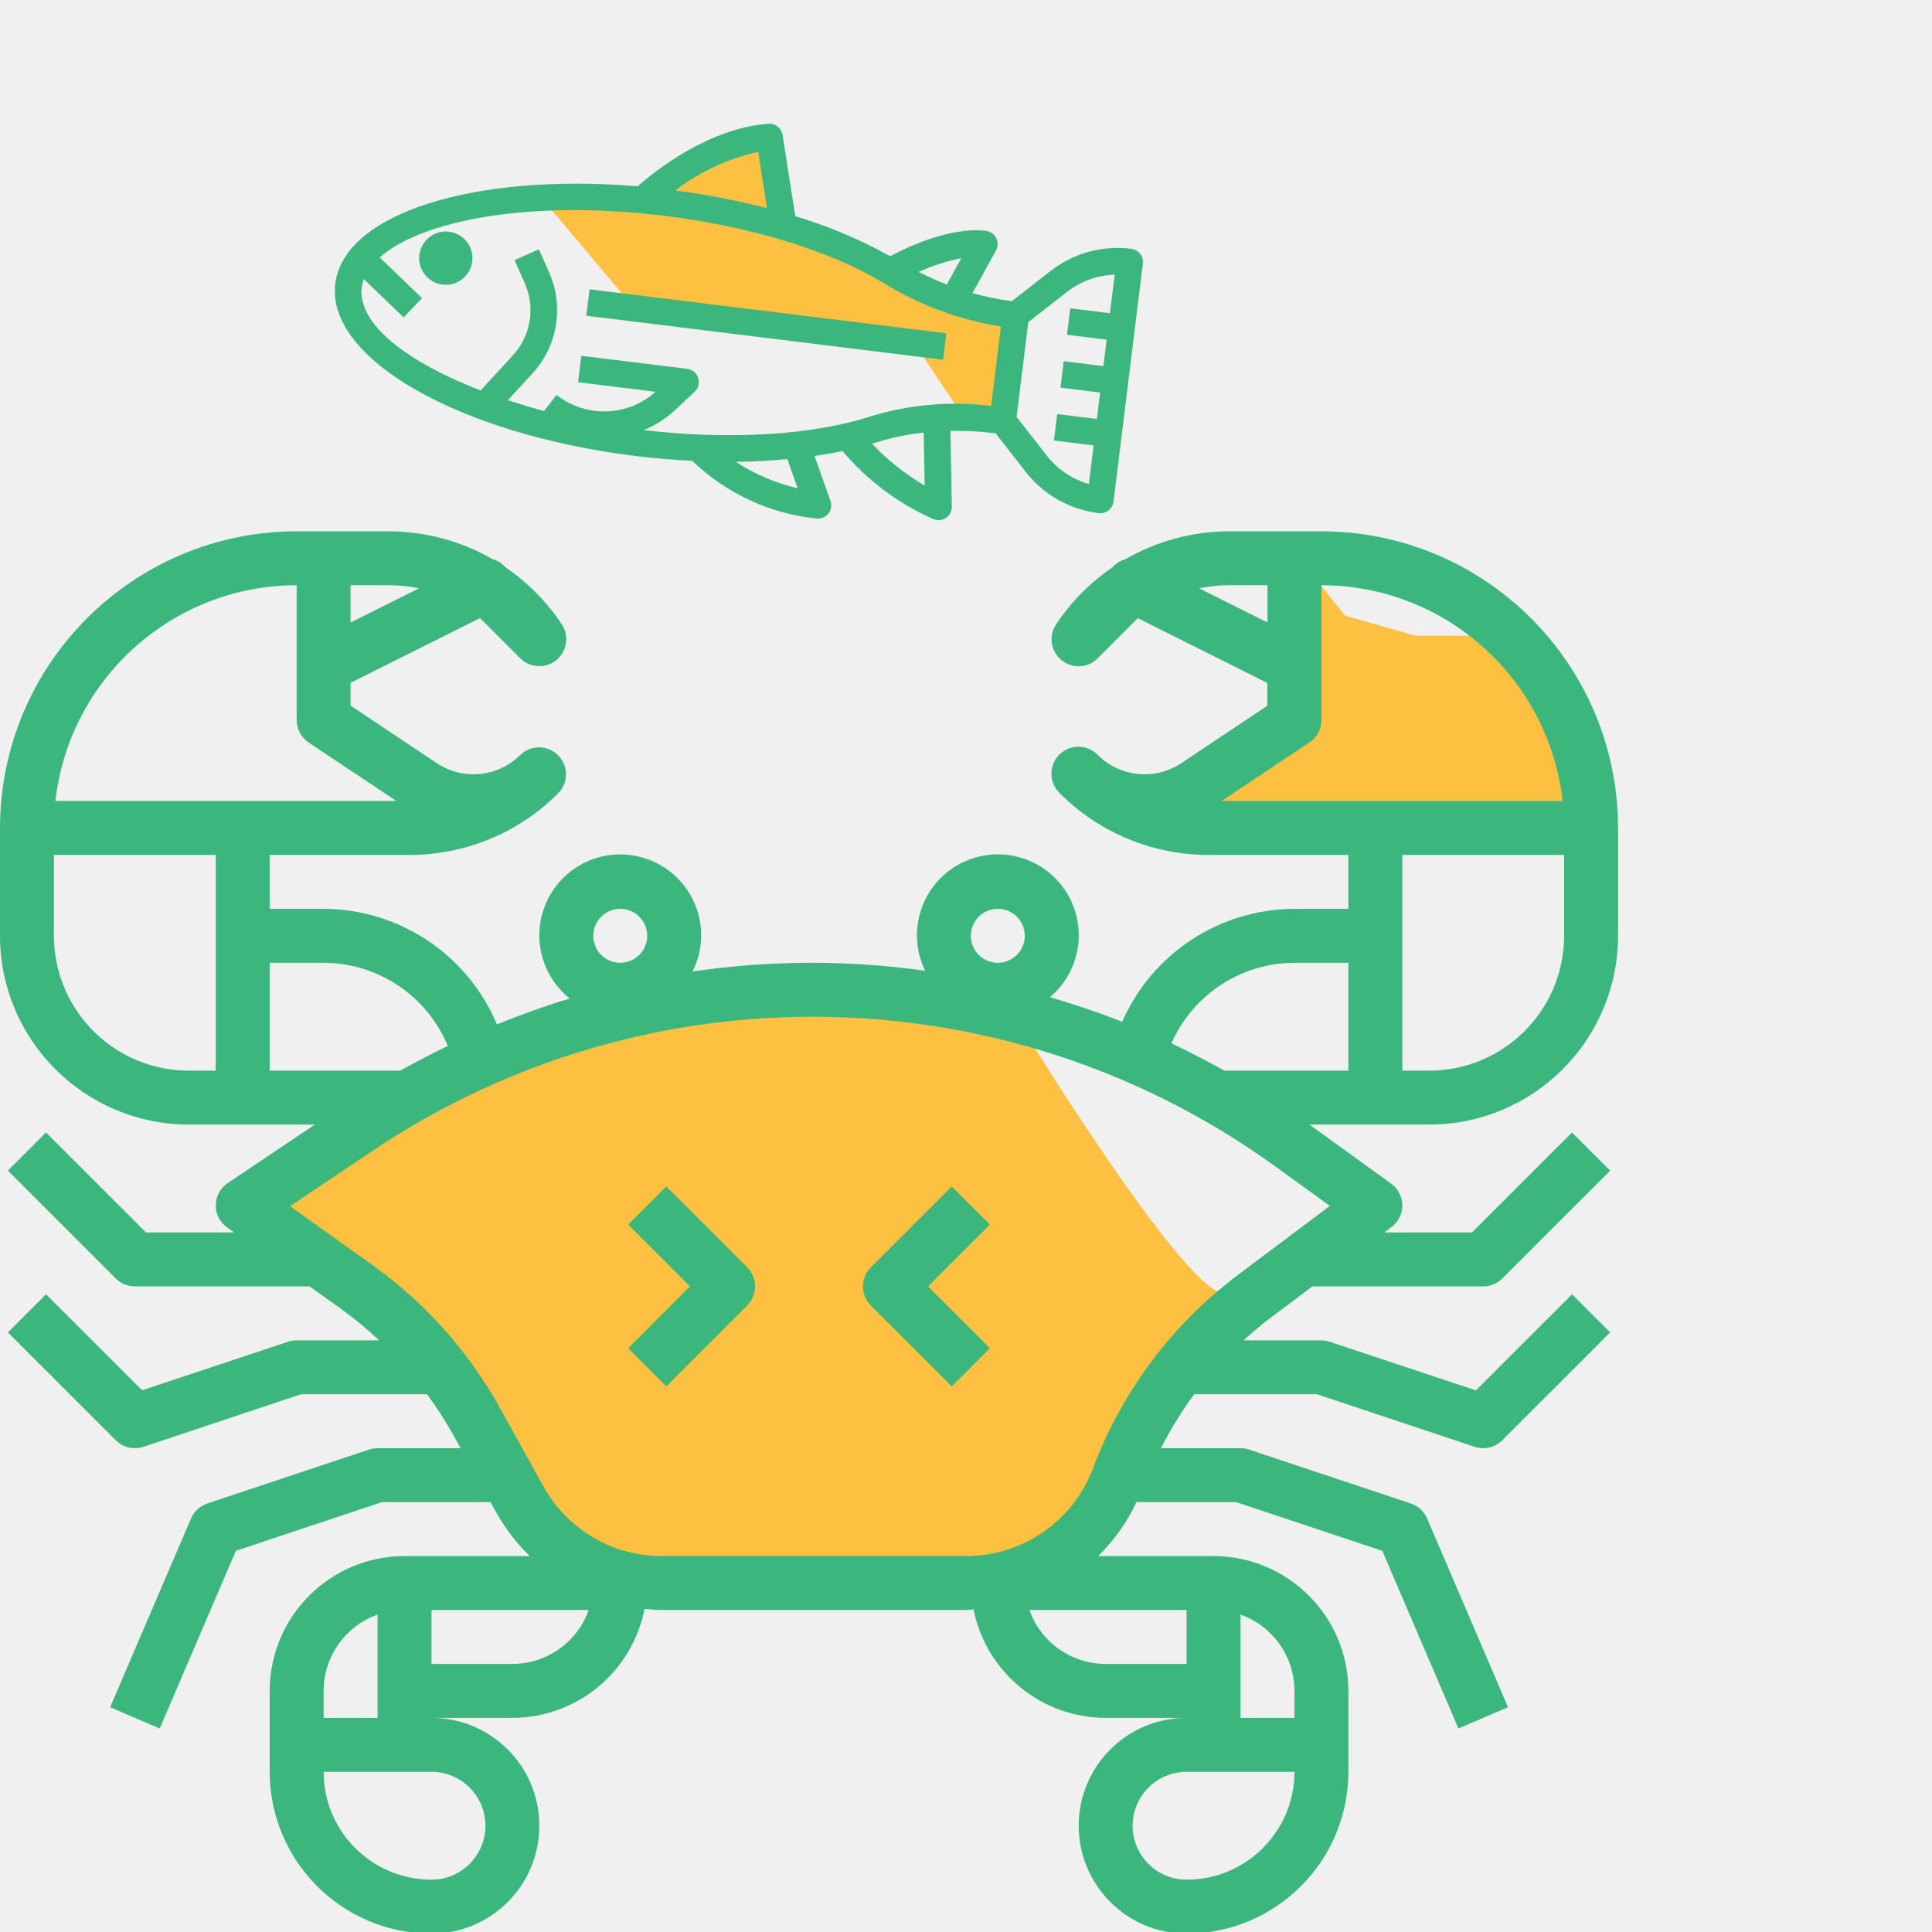
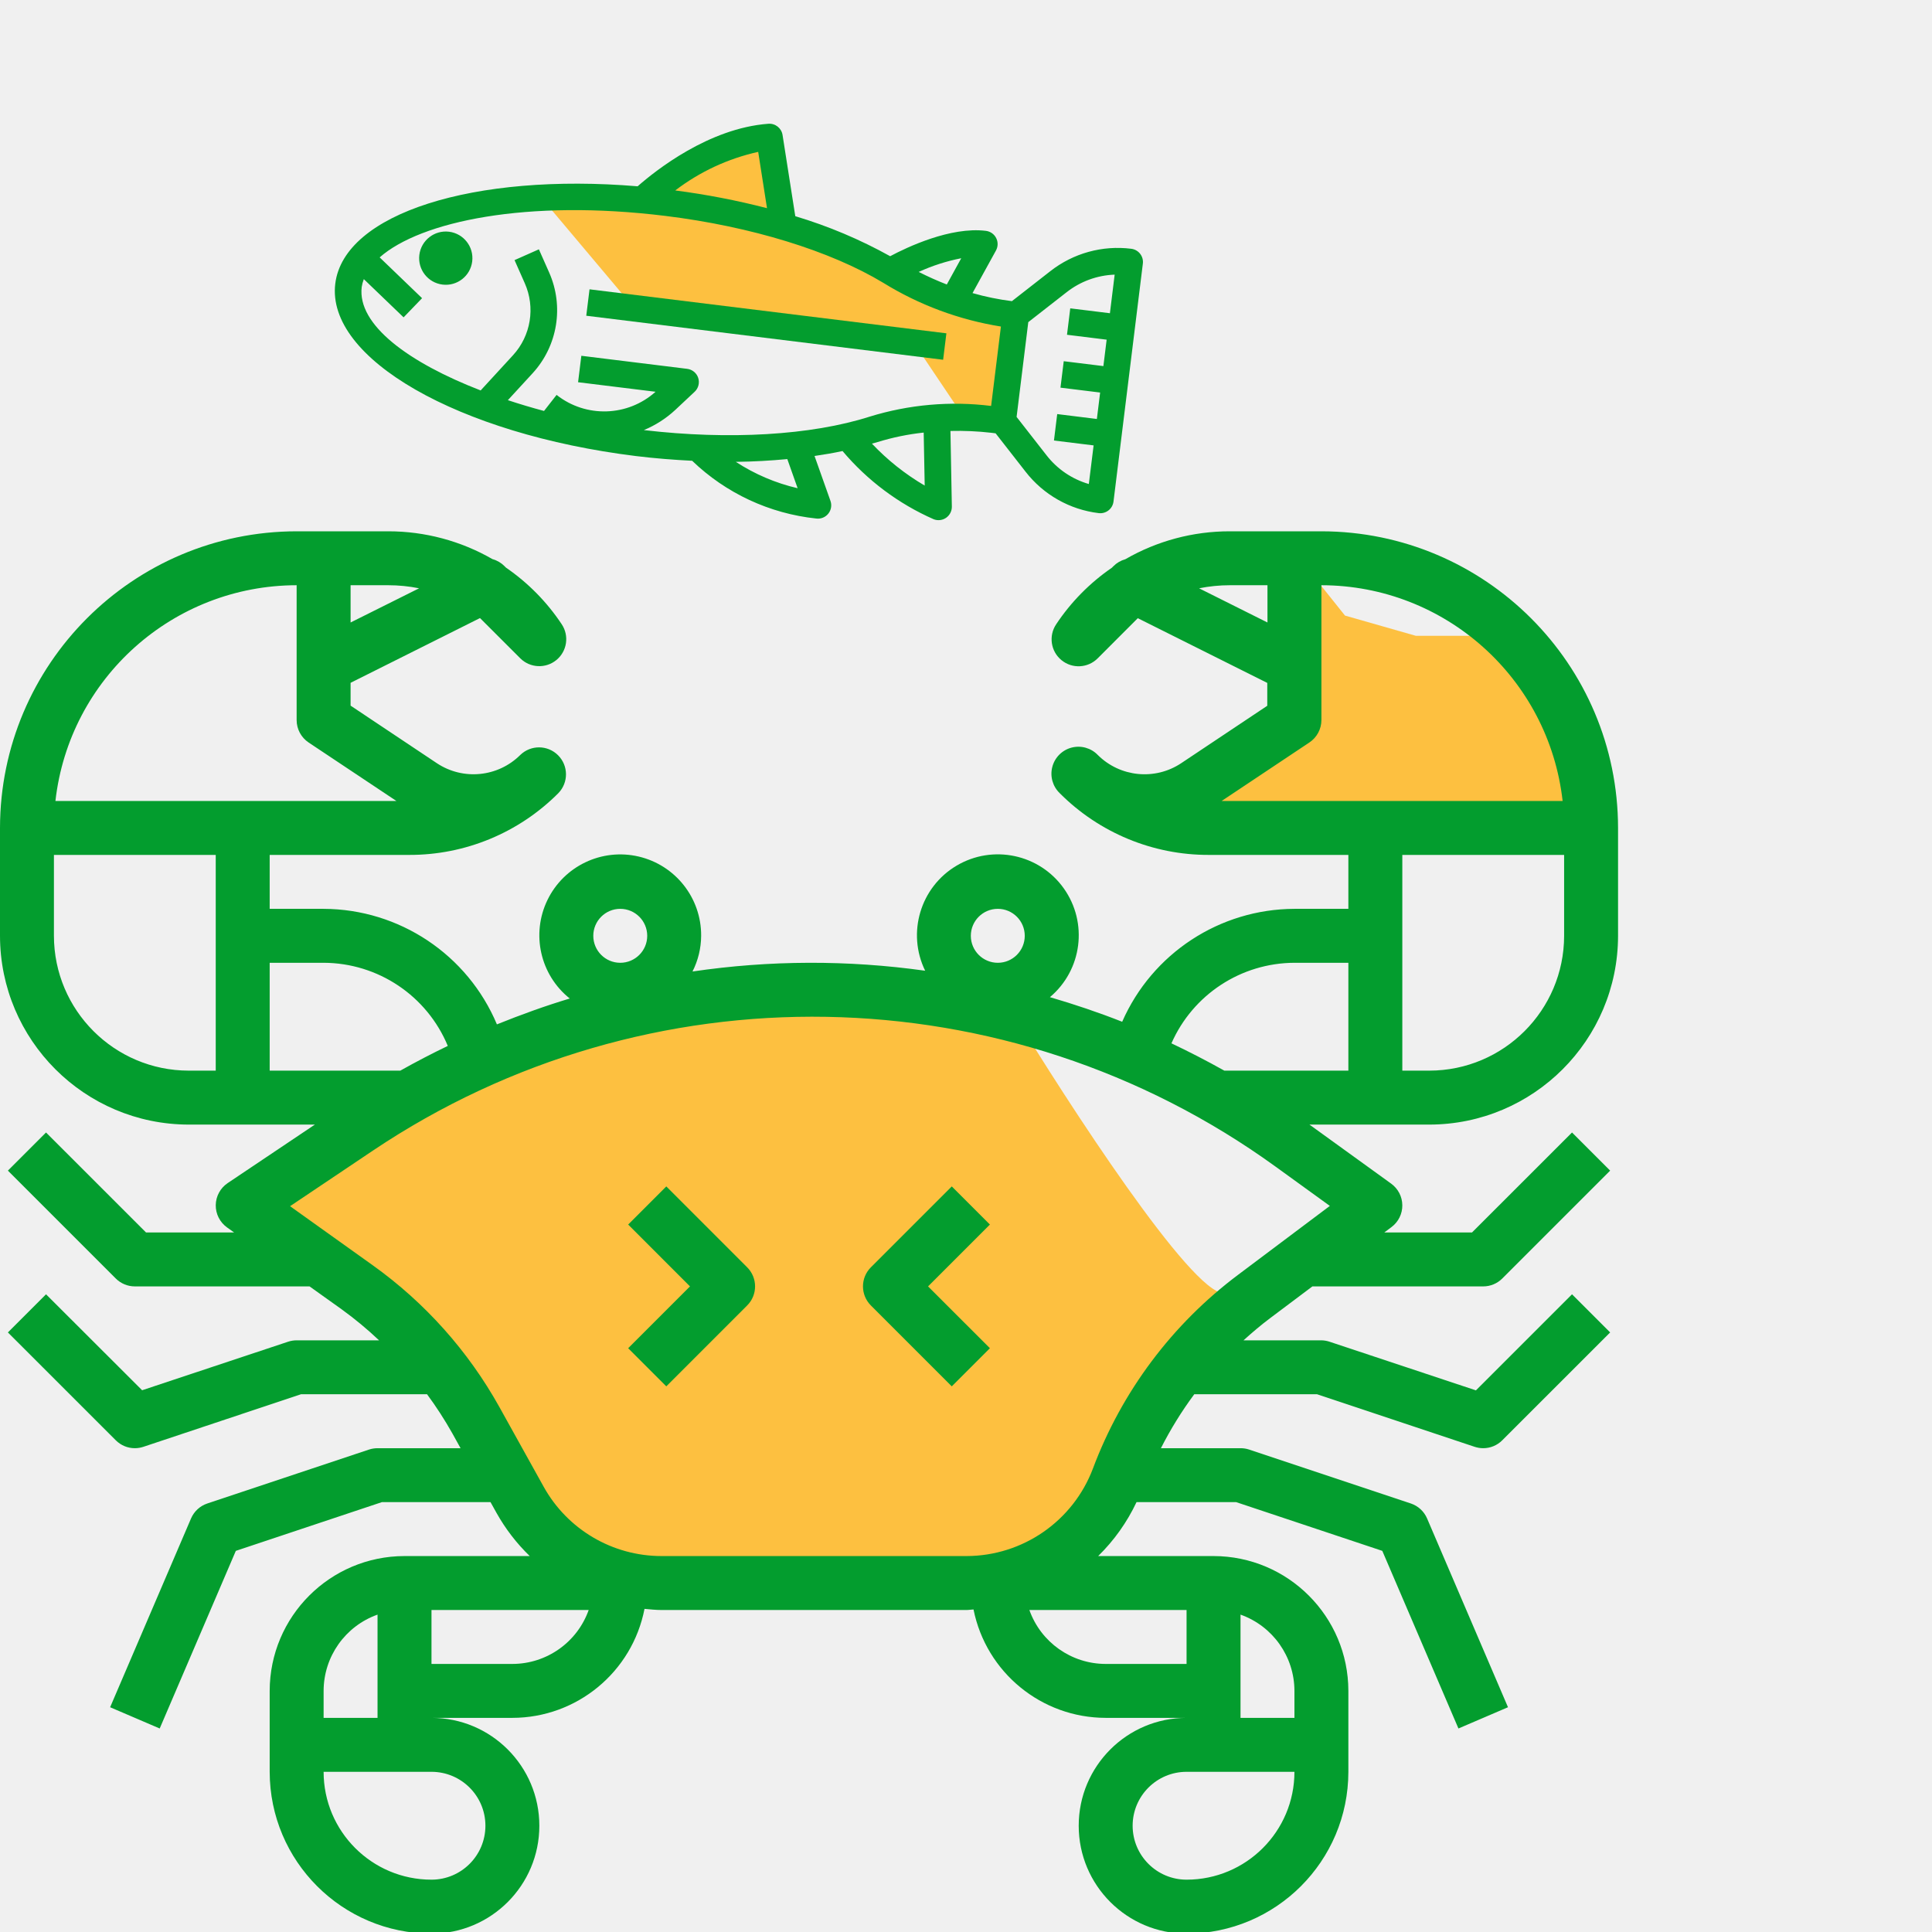
<svg xmlns="http://www.w3.org/2000/svg" width="80" height="80" viewBox="0 0 80 80" fill="none">
  <g clip-path="url(#clip0)">
    <path d="M28.475 41.821C23.115 41.821 14.517 47.125 10.887 49.777L12.144 51.452L14.238 52.708L16.75 55.64L19.262 58.152L21.356 62.34L24.706 64.852C27.079 65.131 31.909 65.69 32.244 65.69C32.579 65.69 37.688 65.131 40.2 64.852L44.806 63.596C45.225 62.758 46.23 61 46.9 60.665C47.57 60.33 47.737 58.85 47.737 58.152L50.669 55.64C51.227 54.942 52.009 53.546 50.669 53.546C49.329 53.546 44.248 45.729 41.875 41.821H38.106H28.475Z" fill="#FDC040" />
    <path d="M53.181 27.583C53.46 26.467 54.019 24.066 54.019 23.396L55.694 25.49L58.625 26.327H62.812L64.906 29.258V32.608V33.865H62.812H59.881H55.694H51.925L48.994 32.608L50.669 31.352L53.181 30.096V27.583Z" fill="#FDC040" />
-     <path d="M54.717 22H50.92C49.403 21.999 47.911 22.398 46.597 23.157C46.411 23.208 46.241 23.307 46.105 23.444L46.041 23.508C45.129 24.134 44.344 24.93 43.732 25.853C43.414 26.33 43.509 26.972 43.953 27.335C44.397 27.7 45.044 27.668 45.451 27.262L47.114 25.598L52.475 28.278V29.224L48.91 31.603C47.824 32.324 46.381 32.181 45.457 31.262C45.177 30.971 44.761 30.855 44.371 30.957C43.981 31.059 43.676 31.364 43.574 31.755C43.471 32.145 43.588 32.56 43.878 32.841C45.514 34.485 47.74 35.407 50.059 35.4H55.833V37.633H53.6C50.507 37.643 47.71 39.476 46.467 42.309C45.485 41.921 44.487 41.586 43.475 41.29C44.81 40.168 45.06 38.209 44.05 36.787C43.04 35.365 41.108 34.956 39.608 35.846C38.109 36.736 37.544 38.629 38.309 40.196C35.112 39.747 31.868 39.757 28.675 40.228C28.907 39.77 29.03 39.264 29.033 38.75C29.043 37.185 27.968 35.822 26.443 35.467C24.919 35.112 23.352 35.859 22.669 37.267C21.986 38.676 22.369 40.369 23.592 41.346C22.572 41.653 21.57 42.016 20.576 42.417C19.361 39.528 16.535 37.644 13.4 37.633H11.167V35.4H16.941C19.261 35.407 21.487 34.484 23.123 32.84C23.546 32.401 23.54 31.705 23.109 31.274C22.678 30.843 21.982 30.837 21.544 31.261C20.62 32.18 19.176 32.324 18.09 31.603L14.517 29.219V28.274L19.876 25.593L21.541 27.257C21.947 27.663 22.594 27.695 23.038 27.331C23.482 26.967 23.578 26.326 23.259 25.848C22.647 24.926 21.863 24.13 20.95 23.503L20.886 23.439C20.75 23.303 20.58 23.203 20.394 23.153C19.081 22.397 17.594 22 16.08 22H12.283C5.503 22.008 0.008 27.503 0 34.283V38.75C0.005 43.065 3.502 46.562 7.817 46.567H13.038L9.428 48.989C9.124 49.193 8.939 49.533 8.934 49.9C8.928 50.266 9.103 50.611 9.401 50.825L9.693 51.033H6.046L1.906 46.894L0.327 48.473L4.794 52.94C5.003 53.149 5.287 53.267 5.583 53.267H12.818L14.143 54.213C14.688 54.607 15.207 55.037 15.696 55.5H12.283C12.163 55.5 12.044 55.519 11.931 55.557L5.885 57.567L1.906 53.594L0.327 55.173L4.794 59.639C5.003 59.849 5.287 59.967 5.583 59.967C5.703 59.967 5.822 59.947 5.936 59.91L12.464 57.733H17.683C18.064 58.249 18.412 58.788 18.727 59.346L19.071 59.967H15.633C15.513 59.967 15.395 59.986 15.281 60.023L8.581 62.257C8.279 62.359 8.035 62.584 7.91 62.877L4.56 70.693L6.613 71.573L9.765 64.218L15.814 62.2H20.311L20.56 62.647C20.929 63.306 21.392 63.908 21.935 64.433H16.75C13.668 64.437 11.171 66.934 11.167 70.017V73.367C11.171 77.066 14.168 80.063 17.867 80.067C20.333 80.067 22.333 78.067 22.333 75.6C22.333 73.133 20.333 71.133 17.867 71.133H21.217C23.885 71.129 26.177 69.239 26.688 66.62C26.921 66.64 27.153 66.667 27.388 66.667H40.023C40.121 66.667 40.215 66.648 40.311 66.644C40.835 69.252 43.124 71.129 45.783 71.133H49.133C46.667 71.133 44.667 73.133 44.667 75.6C44.667 78.067 46.667 80.067 49.133 80.067C52.832 80.063 55.83 77.066 55.833 73.367V70.017C55.83 66.934 53.332 64.437 50.25 64.433H45.473C46.131 63.789 46.668 63.033 47.061 62.2H51.186L57.238 64.218L60.391 71.573L62.443 70.693L59.093 62.877C58.968 62.584 58.724 62.359 58.423 62.257L51.723 60.023C51.608 59.985 51.488 59.966 51.367 59.967H48.071C48.468 59.185 48.929 58.437 49.452 57.733H54.536L61.064 59.91C61.178 59.947 61.297 59.967 61.417 59.967C61.713 59.967 61.997 59.849 62.206 59.639L66.673 55.173L65.094 53.594L61.115 57.572L55.069 55.563C54.956 55.523 54.837 55.502 54.717 55.5H51.492C51.849 55.176 52.217 54.863 52.608 54.571L54.344 53.267H61.417C61.713 53.267 61.997 53.149 62.206 52.94L66.673 48.473L65.094 46.894L60.954 51.033H57.322L57.62 50.81C57.904 50.597 58.071 50.262 58.067 49.906C58.064 49.551 57.892 49.219 57.604 49.011L54.222 46.567H59.183C63.498 46.562 66.995 43.065 67 38.75V34.283C66.992 27.503 61.497 22.008 54.717 22ZM14.517 24.233H16.08C16.508 24.233 16.935 24.276 17.354 24.36L14.517 25.776V24.233ZM13.4 70.017C13.402 68.597 14.296 67.332 15.633 66.858V71.133H13.4V70.017ZM20.1 75.6C20.1 76.833 19.1 77.833 17.867 77.833C15.4 77.833 13.4 75.833 13.4 73.367H17.867C19.1 73.367 20.1 74.367 20.1 75.6ZM41.317 37.633C41.933 37.633 42.433 38.133 42.433 38.75C42.433 39.367 41.933 39.867 41.317 39.867C40.7 39.867 40.2 39.367 40.2 38.75C40.2 38.133 40.7 37.633 41.317 37.633ZM25.683 37.633C26.3 37.633 26.8 38.133 26.8 38.75C26.8 39.367 26.3 39.867 25.683 39.867C25.067 39.867 24.567 39.367 24.567 38.75C24.567 38.133 25.067 37.633 25.683 37.633ZM8.933 38.75V44.333H7.817C4.734 44.33 2.237 41.832 2.233 38.75V35.4H8.933V38.75ZM2.295 33.167C2.87 28.083 7.167 24.239 12.283 24.233V29.817C12.283 30.19 12.47 30.539 12.78 30.746L16.415 33.167H2.295ZM11.167 44.333V39.867H13.4C15.651 39.873 17.679 41.23 18.542 43.309C17.877 43.629 17.221 43.97 16.576 44.333H11.167ZM21.217 68.9H17.867V66.667H24.376C23.901 68.004 22.636 68.898 21.217 68.9ZM51.367 70.017V66.858C52.704 67.332 53.598 68.597 53.6 70.017V71.133H51.367V70.017ZM53.6 73.367C53.6 75.833 51.6 77.833 49.133 77.833C47.9 77.833 46.9 76.833 46.9 75.6C46.9 74.367 47.9 73.367 49.133 73.367H53.6ZM49.133 66.667V68.9H45.783C44.364 68.898 43.099 68.004 42.624 66.667H49.133ZM55.066 49.934L51.27 52.784C48.539 54.83 46.452 57.616 45.255 60.811C44.432 62.987 42.35 64.428 40.023 64.433H27.392C25.364 64.433 23.496 63.334 22.512 61.562L20.678 58.261C19.387 55.943 17.598 53.94 15.44 52.396L12.011 49.946L15.441 47.644C26.804 40.019 41.714 40.28 52.804 48.297L55.066 49.934ZM55.833 44.333H50.697C49.977 43.93 49.248 43.554 48.507 43.202C49.396 41.181 51.392 39.874 53.6 39.867H55.833V44.333ZM49.651 24.36C50.071 24.276 50.498 24.233 50.926 24.233H52.483V25.776L49.651 24.36ZM64.767 38.75C64.763 41.832 62.266 44.33 59.183 44.333H58.067V35.4H64.767V38.75ZM56.95 33.167H50.585L54.216 30.746C54.528 30.539 54.716 30.191 54.717 29.817V24.233C59.833 24.239 64.13 28.083 64.705 33.167H56.95Z" fill="#3BB77E" />
-     <path d="M27.59 49.127L26.011 50.706L28.571 53.267L26.011 55.827L27.59 57.406L30.939 54.056C31.375 53.62 31.375 52.913 30.939 52.477L27.59 49.127Z" fill="#3BB77E" />
-     <path d="M39.411 49.127L36.061 52.477C35.625 52.913 35.625 53.62 36.061 54.056L39.411 57.406L40.99 55.827L38.429 53.267L40.99 50.706L39.411 49.127Z" fill="#3BB77E" />
+     <path d="M54.717 22H50.92C49.403 21.999 47.911 22.398 46.597 23.157C46.411 23.208 46.241 23.307 46.105 23.444L46.041 23.508C45.129 24.134 44.344 24.93 43.732 25.853C43.414 26.33 43.509 26.972 43.953 27.335C44.397 27.7 45.044 27.668 45.451 27.262L47.114 25.598L52.475 28.278V29.224L48.91 31.603C47.824 32.324 46.381 32.181 45.457 31.262C45.177 30.971 44.761 30.855 44.371 30.957C43.981 31.059 43.676 31.364 43.574 31.755C43.471 32.145 43.588 32.56 43.878 32.841C45.514 34.485 47.74 35.407 50.059 35.4H55.833V37.633H53.6C50.507 37.643 47.71 39.476 46.467 42.309C45.485 41.921 44.487 41.586 43.475 41.29C44.81 40.168 45.06 38.209 44.05 36.787C43.04 35.365 41.108 34.956 39.608 35.846C38.109 36.736 37.544 38.629 38.309 40.196C35.112 39.747 31.868 39.757 28.675 40.228C28.907 39.77 29.03 39.264 29.033 38.75C29.043 37.185 27.968 35.822 26.443 35.467C24.919 35.112 23.352 35.859 22.669 37.267C21.986 38.676 22.369 40.369 23.592 41.346C22.572 41.653 21.57 42.016 20.576 42.417C19.361 39.528 16.535 37.644 13.4 37.633H11.167V35.4H16.941C19.261 35.407 21.487 34.484 23.123 32.84C23.546 32.401 23.54 31.705 23.109 31.274C22.678 30.843 21.982 30.837 21.544 31.261C20.62 32.18 19.176 32.324 18.09 31.603L14.517 29.219V28.274L19.876 25.593L21.541 27.257C21.947 27.663 22.594 27.695 23.038 27.331C23.482 26.967 23.578 26.326 23.259 25.848C22.647 24.926 21.863 24.13 20.95 23.503L20.886 23.439C20.75 23.303 20.58 23.203 20.394 23.153C19.081 22.397 17.594 22 16.08 22H12.283C5.503 22.008 0.008 27.503 0 34.283V38.75C0.005 43.065 3.502 46.562 7.817 46.567H13.038L9.428 48.989C9.124 49.193 8.939 49.533 8.934 49.9C8.928 50.266 9.103 50.611 9.401 50.825L9.693 51.033H6.046L1.906 46.894L0.327 48.473L4.794 52.94C5.003 53.149 5.287 53.267 5.583 53.267H12.818L14.143 54.213C14.688 54.607 15.207 55.037 15.696 55.5H12.283C12.163 55.5 12.044 55.519 11.931 55.557L5.885 57.567L1.906 53.594L0.327 55.173L4.794 59.639C5.003 59.849 5.287 59.967 5.583 59.967C5.703 59.967 5.822 59.947 5.936 59.91L12.464 57.733H17.683C18.064 58.249 18.412 58.788 18.727 59.346L19.071 59.967H15.633C15.513 59.967 15.395 59.986 15.281 60.023L8.581 62.257C8.279 62.359 8.035 62.584 7.91 62.877L4.56 70.693L6.613 71.573L9.765 64.218L15.814 62.2H20.311L20.56 62.647C20.929 63.306 21.392 63.908 21.935 64.433H16.75C13.668 64.437 11.171 66.934 11.167 70.017V73.367C11.171 77.066 14.168 80.063 17.867 80.067C20.333 80.067 22.333 78.067 22.333 75.6C22.333 73.133 20.333 71.133 17.867 71.133H21.217C23.885 71.129 26.177 69.239 26.688 66.62C26.921 66.64 27.153 66.667 27.388 66.667H40.023C40.121 66.667 40.215 66.648 40.311 66.644C40.835 69.252 43.124 71.129 45.783 71.133H49.133C46.667 71.133 44.667 73.133 44.667 75.6C44.667 78.067 46.667 80.067 49.133 80.067C52.832 80.063 55.83 77.066 55.833 73.367V70.017C55.83 66.934 53.332 64.437 50.25 64.433H45.473C46.131 63.789 46.668 63.033 47.061 62.2H51.186L57.238 64.218L60.391 71.573L62.443 70.693L59.093 62.877C58.968 62.584 58.724 62.359 58.423 62.257L51.723 60.023C51.608 59.985 51.488 59.966 51.367 59.967H48.071C48.468 59.185 48.929 58.437 49.452 57.733H54.536L61.064 59.91C61.178 59.947 61.297 59.967 61.417 59.967C61.713 59.967 61.997 59.849 62.206 59.639L66.673 55.173L65.094 53.594L61.115 57.572L55.069 55.563C54.956 55.523 54.837 55.502 54.717 55.5H51.492C51.849 55.176 52.217 54.863 52.608 54.571L54.344 53.267H61.417C61.713 53.267 61.997 53.149 62.206 52.94L66.673 48.473L65.094 46.894L60.954 51.033H57.322L57.62 50.81C57.904 50.597 58.071 50.262 58.067 49.906C58.064 49.551 57.892 49.219 57.604 49.011L54.222 46.567H59.183C63.498 46.562 66.995 43.065 67 38.75V34.283C66.992 27.503 61.497 22.008 54.717 22ZM14.517 24.233H16.08C16.508 24.233 16.935 24.276 17.354 24.36L14.517 25.776V24.233ZM13.4 70.017C13.402 68.597 14.296 67.332 15.633 66.858V71.133H13.4V70.017ZM20.1 75.6C20.1 76.833 19.1 77.833 17.867 77.833C15.4 77.833 13.4 75.833 13.4 73.367H17.867C19.1 73.367 20.1 74.367 20.1 75.6ZM41.317 37.633C41.933 37.633 42.433 38.133 42.433 38.75C42.433 39.367 41.933 39.867 41.317 39.867C40.7 39.867 40.2 39.367 40.2 38.75C40.2 38.133 40.7 37.633 41.317 37.633ZM25.683 37.633C26.3 37.633 26.8 38.133 26.8 38.75C26.8 39.367 26.3 39.867 25.683 39.867C25.067 39.867 24.567 39.367 24.567 38.75C24.567 38.133 25.067 37.633 25.683 37.633ZM8.933 38.75V44.333H7.817C4.734 44.33 2.237 41.832 2.233 38.75V35.4H8.933V38.75ZM2.295 33.167C2.87 28.083 7.167 24.239 12.283 24.233V29.817C12.283 30.19 12.47 30.539 12.78 30.746L16.415 33.167H2.295ZM11.167 44.333V39.867H13.4C15.651 39.873 17.679 41.23 18.542 43.309C17.877 43.629 17.221 43.97 16.576 44.333H11.167ZM21.217 68.9H17.867V66.667H24.376C23.901 68.004 22.636 68.898 21.217 68.9ZM51.367 70.017V66.858C52.704 67.332 53.598 68.597 53.6 70.017V71.133H51.367V70.017ZM53.6 73.367C53.6 75.833 51.6 77.833 49.133 77.833C47.9 77.833 46.9 76.833 46.9 75.6C46.9 74.367 47.9 73.367 49.133 73.367H53.6ZM49.133 66.667V68.9H45.783C44.364 68.898 43.099 68.004 42.624 66.667H49.133ZM55.066 49.934L51.27 52.784C48.539 54.83 46.452 57.616 45.255 60.811C44.432 62.987 42.35 64.428 40.023 64.433H27.392C25.364 64.433 23.496 63.334 22.512 61.562L20.678 58.261C19.387 55.943 17.598 53.94 15.44 52.396L12.011 49.946L15.441 47.644C26.804 40.019 41.714 40.28 52.804 48.297L55.066 49.934ZM55.833 44.333H50.697C49.977 43.93 49.248 43.554 48.507 43.202C49.396 41.181 51.392 39.874 53.6 39.867H55.833V44.333ZM49.651 24.36C50.071 24.276 50.498 24.233 50.926 24.233H52.483V25.776L49.651 24.36ZM64.767 38.75C64.763 41.832 62.266 44.33 59.183 44.333H58.067V35.4H64.767V38.75ZM56.95 33.167H50.585L54.216 30.746C54.528 30.539 54.716 30.191 54.717 29.817V24.233C59.833 24.239 64.13 28.083 64.705 33.167H56.95Z" fill="#039D2E" />
+     <path d="M27.59 49.127L26.011 50.706L28.571 53.267L26.011 55.827L27.59 57.406L30.939 54.056C31.375 53.62 31.375 52.913 30.939 52.477L27.59 49.127Z" fill="#039D2E" />
+     <path d="M39.411 49.127L36.061 52.477C35.625 52.913 35.625 53.62 36.061 54.056L39.411 57.406L40.99 55.827L38.429 53.267L40.99 50.706L39.411 49.127Z" fill="#039D2E" />
    <path d="M26.218 12.706L22.269 8.014L24.654 8.27L26.59 8.385L27.91 7.321L29.821 5.949L31.449 5.474L32.065 6.654L32.09 8.141L32.706 9.321L36.155 10.898L38.707 12.192L40.502 12.756L41.848 13.179L42.156 13.769L41.733 15.116L41.31 16.462L41.028 17.359L39.682 16.936L38.002 14.436L26.218 12.706Z" fill="#FDC040" />
-     <path d="M46.843 10.301C45.647 10.15 44.44 10.485 43.491 11.229L41.901 12.47C41.349 12.4 40.804 12.289 40.27 12.136L41.241 10.373C41.329 10.212 41.332 10.018 41.248 9.855C41.165 9.691 41.005 9.581 40.823 9.559C39.359 9.378 37.546 10.242 36.86 10.609C35.614 9.916 34.297 9.361 32.931 8.952L32.404 5.589C32.359 5.304 32.102 5.101 31.813 5.125C29.346 5.309 27.145 7.062 26.403 7.714C19.635 7.148 14.242 8.836 13.883 11.746C13.502 14.841 18.972 17.976 26.338 18.885C27.121 18.981 27.895 19.041 28.661 19.08C30.06 20.426 31.867 21.267 33.798 21.471C33.988 21.496 34.177 21.42 34.297 21.271C34.417 21.122 34.452 20.921 34.388 20.741L33.728 18.881C34.129 18.823 34.515 18.756 34.888 18.677C35.915 19.895 37.207 20.861 38.664 21.502C38.836 21.568 39.029 21.544 39.179 21.439C39.329 21.333 39.417 21.16 39.414 20.977L39.356 17.845C39.921 17.831 40.488 17.856 41.05 17.921L41.226 17.943L42.467 19.533C43.206 20.485 44.296 21.103 45.493 21.247C45.796 21.285 46.071 21.07 46.108 20.767L47.323 10.916C47.361 10.614 47.146 10.339 46.843 10.301ZM39.803 10.693L39.205 11.78C38.816 11.629 38.428 11.455 38.041 11.26C38.604 11.002 39.196 10.812 39.803 10.693ZM31.395 6.289L31.76 8.62C30.51 8.297 29.241 8.052 27.961 7.886C28.976 7.11 30.148 6.565 31.395 6.289ZM30.469 19.124C31.204 19.116 31.914 19.074 32.601 19.01L33.028 20.216C32.118 20.005 31.252 19.635 30.469 19.124ZM36.105 18.37C36.182 18.347 36.267 18.328 36.342 18.304C36.963 18.112 37.602 17.981 38.248 17.912L38.29 20.107C37.483 19.634 36.747 19.05 36.105 18.37ZM41.04 16.809C39.35 16.599 37.635 16.75 36.008 17.253C33.59 18.025 30.191 18.223 26.66 17.809C27.142 17.61 27.585 17.325 27.966 16.97L28.763 16.223C28.92 16.076 28.978 15.851 28.911 15.647C28.844 15.443 28.664 15.297 28.45 15.272L24.072 14.732L23.937 15.827L27.145 16.222C25.992 17.256 24.263 17.31 23.047 16.352L22.527 17.017C22.016 16.88 21.516 16.731 21.03 16.57L22.053 15.457C23.092 14.325 23.361 12.685 22.738 11.28L22.314 10.324L21.306 10.771L21.73 11.728C22.175 12.731 21.983 13.903 21.241 14.711L19.903 16.167C16.925 15.015 14.784 13.45 14.978 11.881C14.995 11.771 15.024 11.662 15.065 11.558L16.712 13.141L17.477 12.347L15.721 10.658C17.409 9.168 21.818 8.233 27.564 8.942C31.096 9.377 34.38 10.387 36.573 11.71C38.062 12.629 39.718 13.245 41.446 13.521L41.04 16.809ZM45.959 12.97L44.317 12.768L44.182 13.862L45.824 14.065L45.689 15.159L44.047 14.957L43.912 16.052L45.554 16.254L45.419 17.349L43.777 17.146L43.642 18.241L45.284 18.443L45.086 20.042C44.392 19.841 43.779 19.425 43.336 18.854L42.095 17.264L42.579 13.339L44.169 12.098C44.738 11.652 45.433 11.398 46.156 11.372L45.959 12.97Z" fill="#3BB77E" />
-     <path d="M19.553 10.825C19.479 11.429 18.928 11.859 18.324 11.784C17.719 11.71 17.29 11.159 17.364 10.555C17.439 9.95 17.989 9.521 18.594 9.595C19.198 9.67 19.628 10.22 19.553 10.825Z" fill="#3BB77E" />
-     <path d="M24.411 11.98L39.188 13.802L39.053 14.897L24.276 13.074L24.411 11.98Z" fill="#3BB77E" />
+     <path d="M46.843 10.301C45.647 10.15 44.44 10.485 43.491 11.229L41.901 12.47C41.349 12.4 40.804 12.289 40.27 12.136L41.241 10.373C41.329 10.212 41.332 10.018 41.248 9.855C41.165 9.691 41.005 9.581 40.823 9.559C39.359 9.378 37.546 10.242 36.86 10.609C35.614 9.916 34.297 9.361 32.931 8.952L32.404 5.589C32.359 5.304 32.102 5.101 31.813 5.125C29.346 5.309 27.145 7.062 26.403 7.714C19.635 7.148 14.242 8.836 13.883 11.746C13.502 14.841 18.972 17.976 26.338 18.885C27.121 18.981 27.895 19.041 28.661 19.08C30.06 20.426 31.867 21.267 33.798 21.471C33.988 21.496 34.177 21.42 34.297 21.271C34.417 21.122 34.452 20.921 34.388 20.741L33.728 18.881C34.129 18.823 34.515 18.756 34.888 18.677C35.915 19.895 37.207 20.861 38.664 21.502C38.836 21.568 39.029 21.544 39.179 21.439C39.329 21.333 39.417 21.16 39.414 20.977L39.356 17.845C39.921 17.831 40.488 17.856 41.05 17.921L41.226 17.943L42.467 19.533C43.206 20.485 44.296 21.103 45.493 21.247C45.796 21.285 46.071 21.07 46.108 20.767L47.323 10.916C47.361 10.614 47.146 10.339 46.843 10.301ZM39.803 10.693L39.205 11.78C38.816 11.629 38.428 11.455 38.041 11.26C38.604 11.002 39.196 10.812 39.803 10.693ZM31.395 6.289L31.76 8.62C30.51 8.297 29.241 8.052 27.961 7.886C28.976 7.11 30.148 6.565 31.395 6.289ZM30.469 19.124C31.204 19.116 31.914 19.074 32.601 19.01L33.028 20.216C32.118 20.005 31.252 19.635 30.469 19.124ZM36.105 18.37C36.182 18.347 36.267 18.328 36.342 18.304C36.963 18.112 37.602 17.981 38.248 17.912L38.29 20.107C37.483 19.634 36.747 19.05 36.105 18.37ZM41.04 16.809C39.35 16.599 37.635 16.75 36.008 17.253C33.59 18.025 30.191 18.223 26.66 17.809C27.142 17.61 27.585 17.325 27.966 16.97L28.763 16.223C28.92 16.076 28.978 15.851 28.911 15.647C28.844 15.443 28.664 15.297 28.45 15.272L24.072 14.732L23.937 15.827L27.145 16.222C25.992 17.256 24.263 17.31 23.047 16.352L22.527 17.017C22.016 16.88 21.516 16.731 21.03 16.57L22.053 15.457C23.092 14.325 23.361 12.685 22.738 11.28L22.314 10.324L21.306 10.771L21.73 11.728C22.175 12.731 21.983 13.903 21.241 14.711L19.903 16.167C16.925 15.015 14.784 13.45 14.978 11.881C14.995 11.771 15.024 11.662 15.065 11.558L16.712 13.141L17.477 12.347L15.721 10.658C17.409 9.168 21.818 8.233 27.564 8.942C31.096 9.377 34.38 10.387 36.573 11.71C38.062 12.629 39.718 13.245 41.446 13.521L41.04 16.809ZM45.959 12.97L44.317 12.768L44.182 13.862L45.824 14.065L45.689 15.159L44.047 14.957L43.912 16.052L45.554 16.254L45.419 17.349L43.777 17.146L43.642 18.241L45.284 18.443L45.086 20.042C44.392 19.841 43.779 19.425 43.336 18.854L42.095 17.264L42.579 13.339L44.169 12.098C44.738 11.652 45.433 11.398 46.156 11.372L45.959 12.97Z" fill="#039D2E" />
+     <path d="M19.553 10.825C19.479 11.429 18.928 11.859 18.324 11.784C17.719 11.71 17.29 11.159 17.364 10.555C17.439 9.95 17.989 9.521 18.594 9.595C19.198 9.67 19.628 10.22 19.553 10.825Z" fill="#039D2E" />
+     <path d="M24.411 11.98L39.188 13.802L39.053 14.897L24.276 13.074L24.411 11.98Z" fill="#039D2E" />
  </g>
  <defs>
    <clipPath id="clip0">
      <rect width="80" height="80" fill="white" />
    </clipPath>
  </defs>
</svg>
